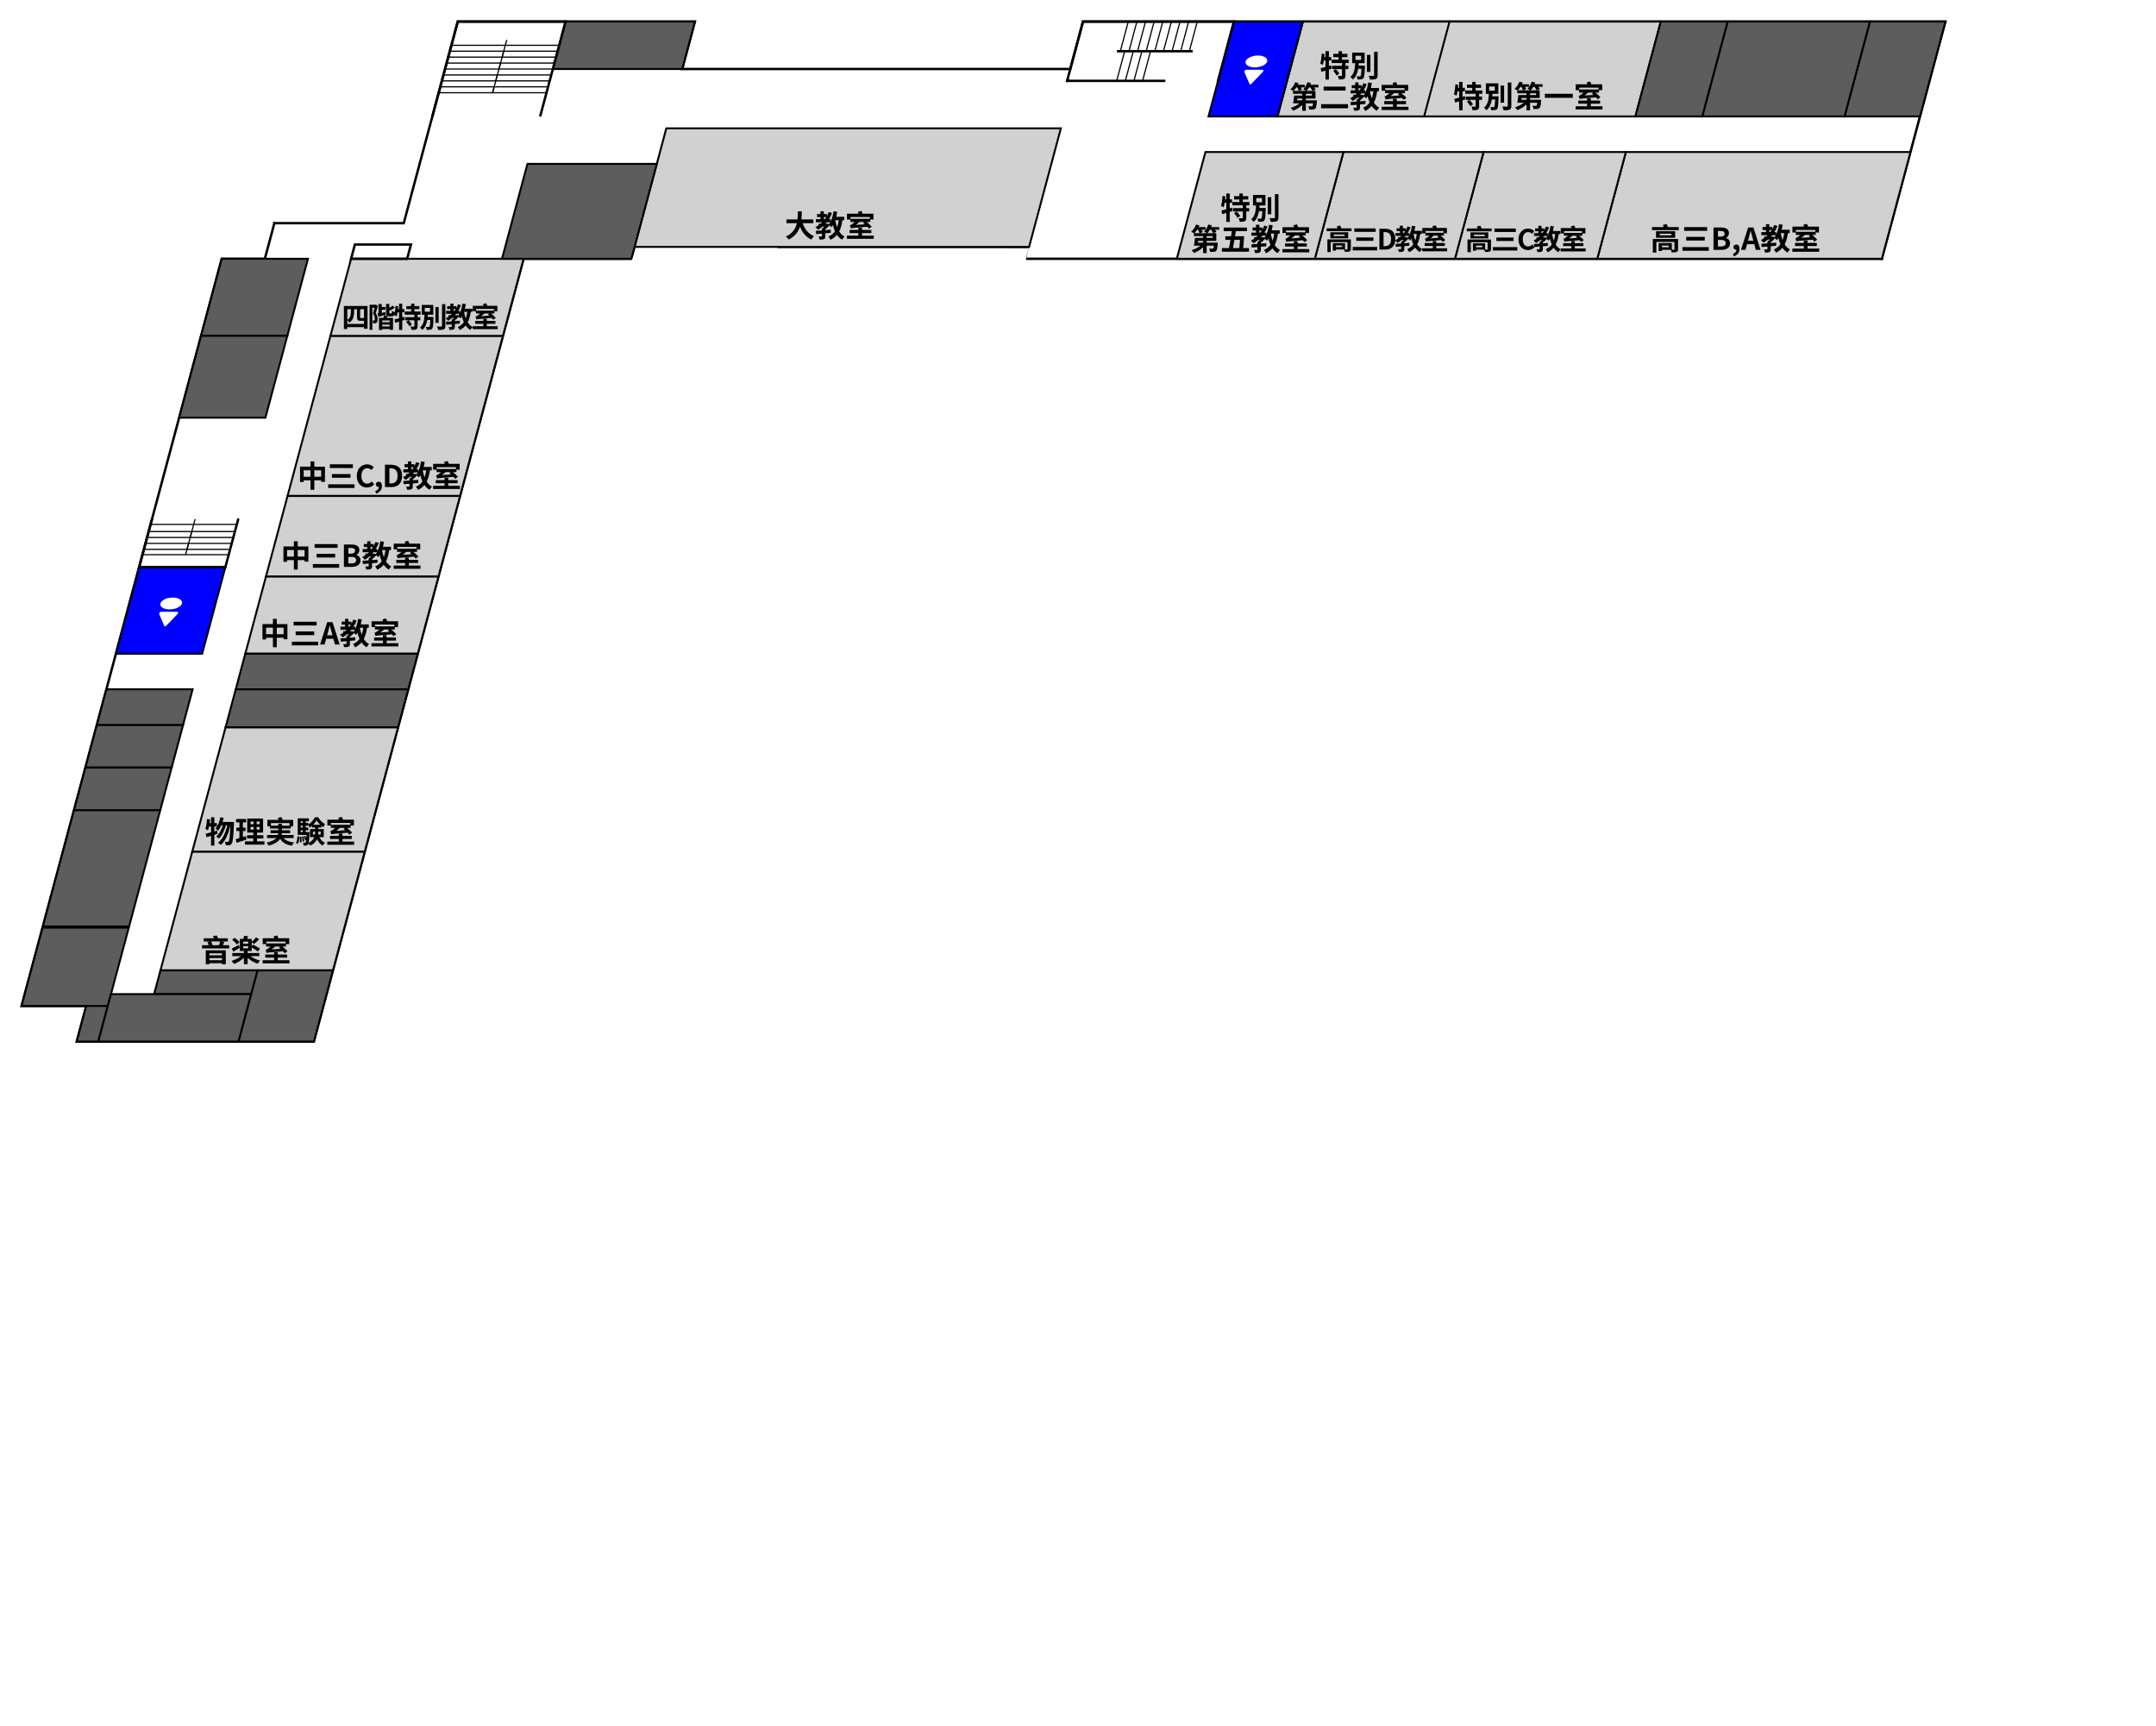
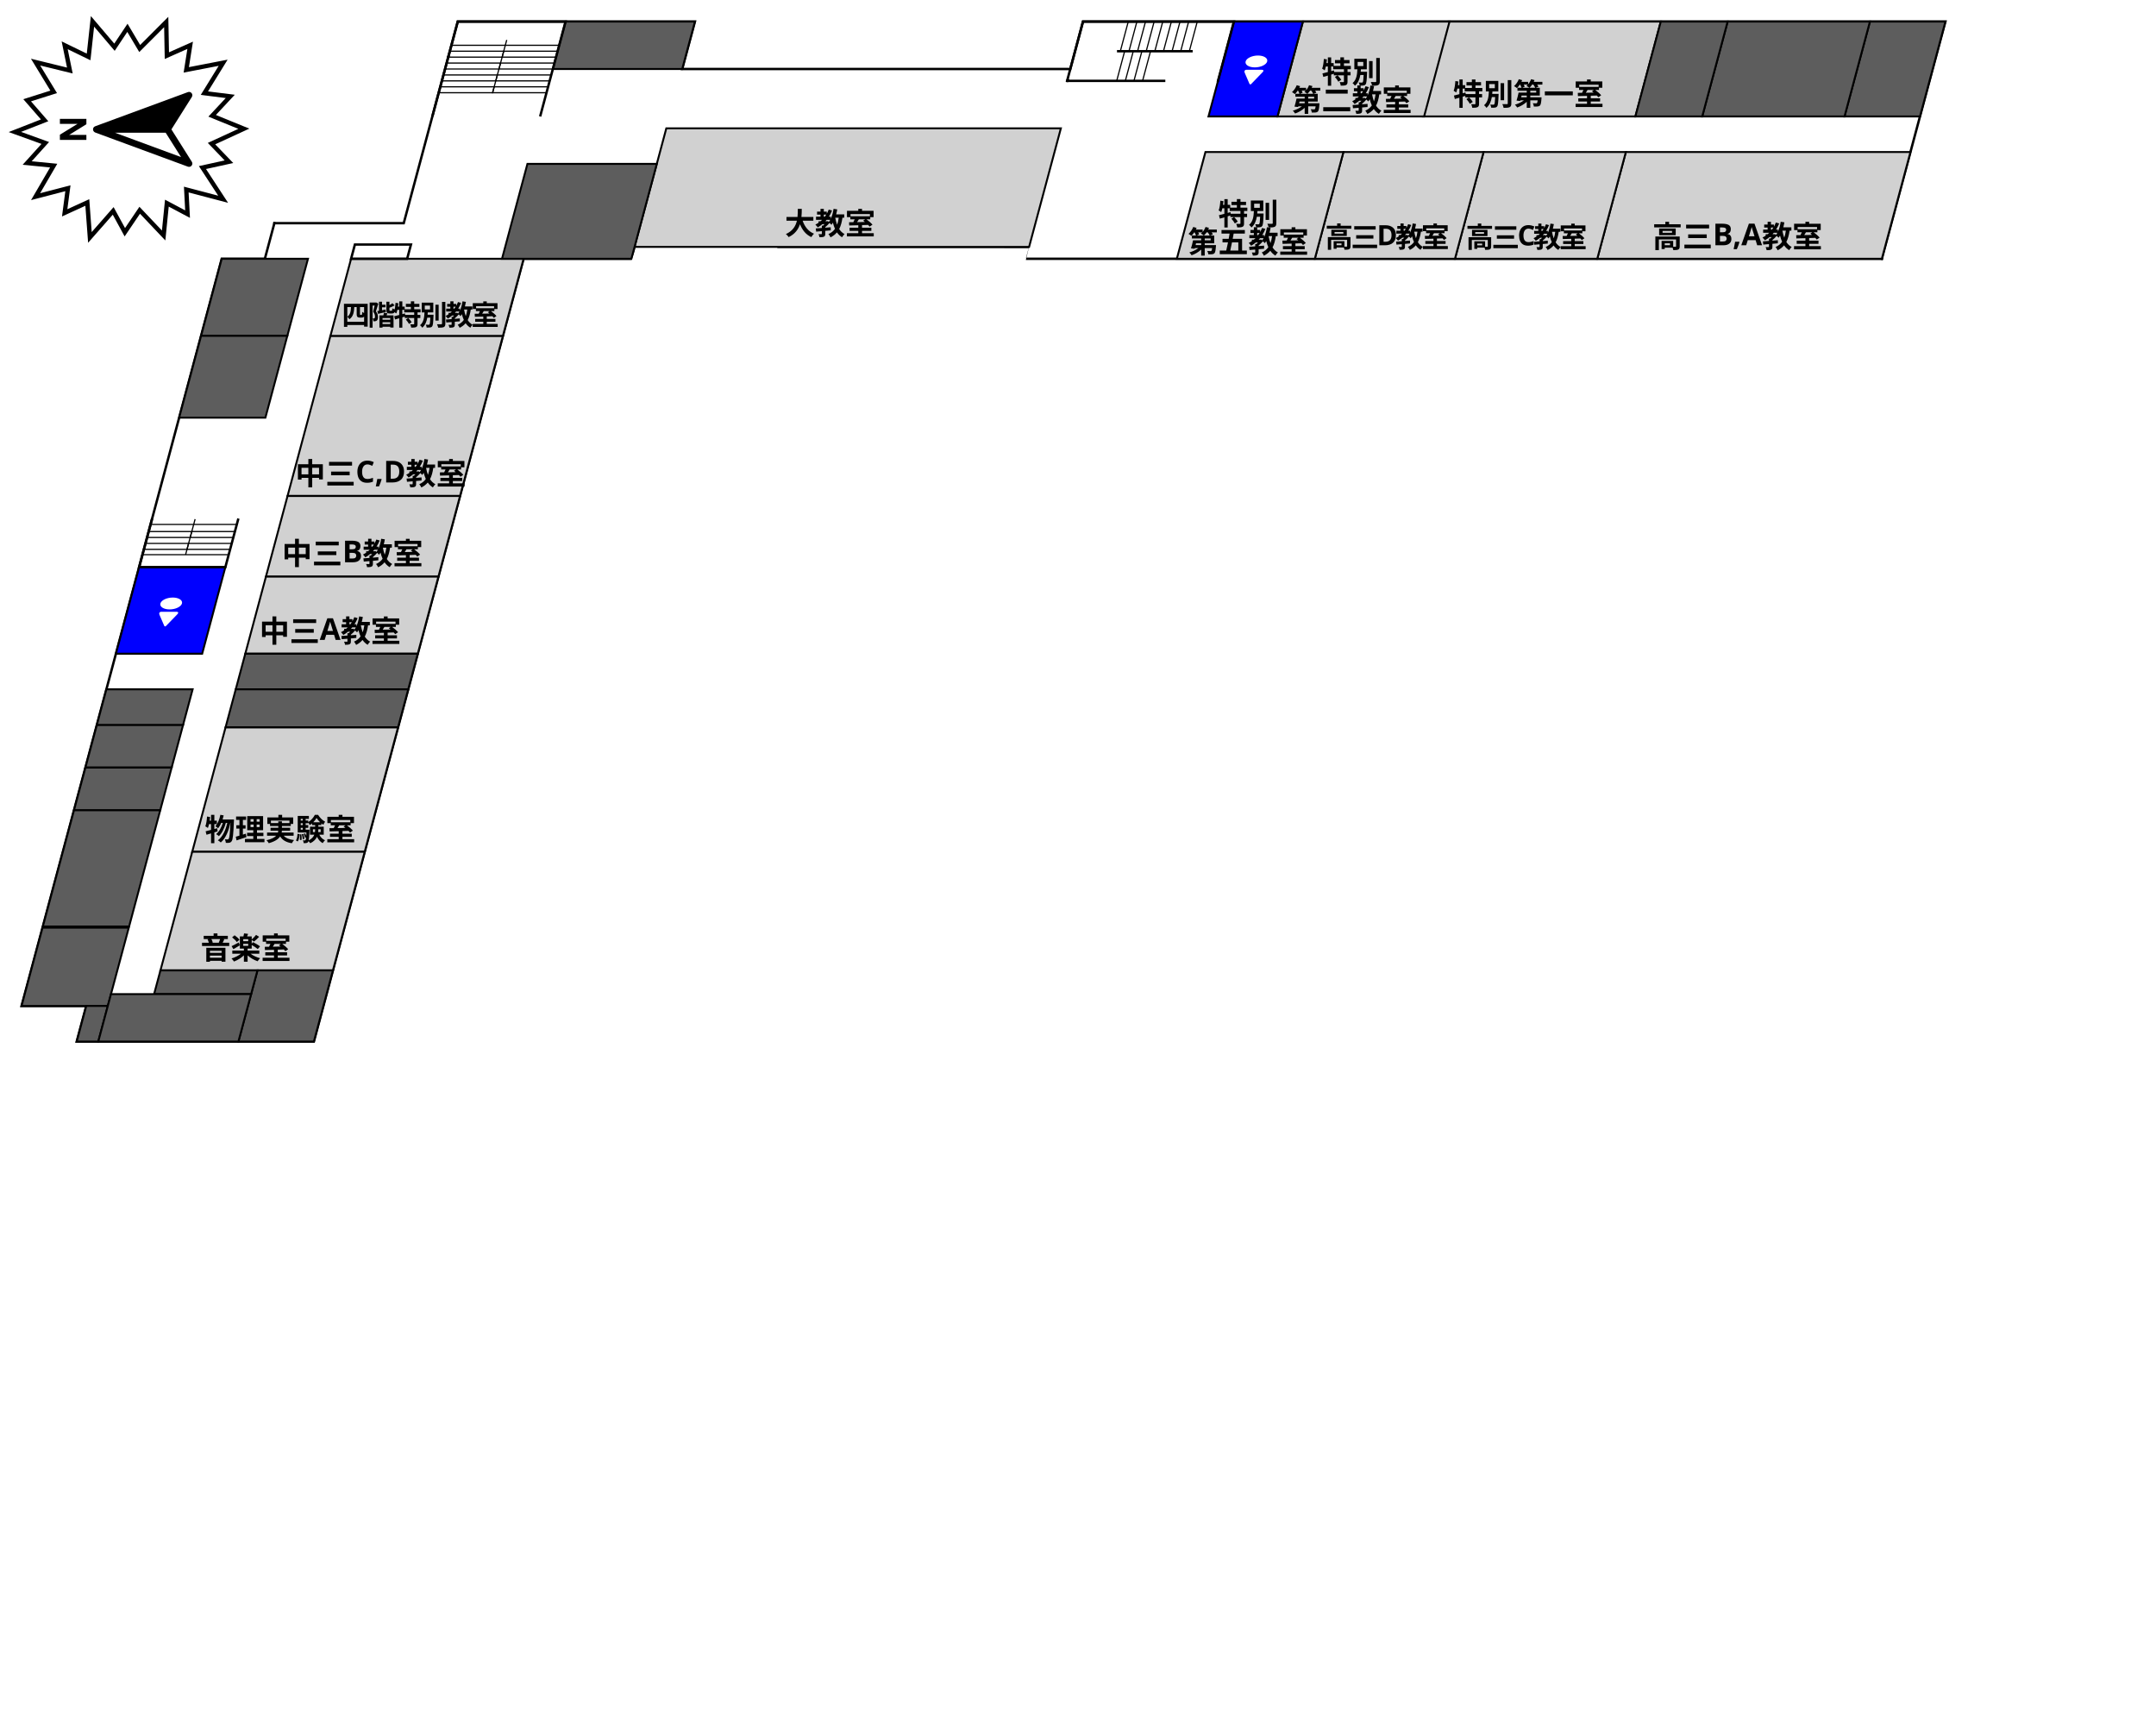
<svg xmlns="http://www.w3.org/2000/svg" style="isolation:isolate" viewBox="0 0 1000 800" width="1000pt" height="800pt">
  <defs>
-     <clipPath id="_clipPath_uE4kRS80VxpF4yp9EzUPrt4gfpquXYor">
+     <clipPath id="_clipPath_aPdEKrSSAlei8Hxrrlorql0KO9wNvhMu">
      <rect width="1000" height="800" />
    </clipPath>
  </defs>
-   <g clip-path="url(#_clipPath_uE4kRS80VxpF4yp9EzUPrt4gfpquXYor)">
+   <g clip-path="url(#_clipPath_aPdEKrSSAlei8Hxrrlorql0KO9wNvhMu)">
    <g style="isolation:isolate" id="outer">
      <path d=" M 872.844 120 L 902.319 10 L 502.319 10 L 496.424 32 L 316.424 32 L 322.319 10 L 212.319 10 L 207.898 26.5" id="パス" fill="none" vector-effect="non-scaling-stroke" stroke-width="1.483" stroke="rgb(0,0,0)" stroke-linejoin="miter" stroke-linecap="square" stroke-miterlimit="3" />
      <path d=" M 127.266 103.5 L 122.844 120 L 102.844 120 L 10 466.5 L 40 466.5 L 35.579 483 L 145.579 483 L 242.844 120 C 254.22 120 270.845 120 292.719 120 C 292.767 119.94 294.306 114.371 294.318 114.5 C 294.339 114.423 409.4 114.5 477.318 114.5 C 477.34 114.506 475.833 119.998 475.844 120 Q 619.165 120 872.844 120" id="パス" fill="none" vector-effect="non-scaling-stroke" stroke-width="1.483" stroke="rgb(0,0,0)" stroke-linejoin="miter" stroke-linecap="square" stroke-miterlimit="3" />
      <path d=" M 127.266 103.5 L 187.266 103.5 L 207.898 26.5" id="パス" fill="none" vector-effect="non-scaling-stroke" stroke-width="1.483" stroke="rgb(0,0,0)" stroke-linejoin="miter" stroke-linecap="square" stroke-miterlimit="3" />
    </g>
    <g style="isolation:isolate" id="booth">
      <path d=" M 872.844 120 L 740.844 120 L 754.108 70.5 L 886.108 70.5 L 872.844 120 Z " id="maps_H3A" fill="rgb(209,209,209)" vector-effect="non-scaling-stroke" stroke-width="1.187" stroke="rgb(0,0,0)" stroke-linejoin="miter" stroke-linecap="square" stroke-miterlimit="3" />
      <path d=" M 740.844 120 L 674.844 120 L 688.108 70.5 L 754.108 70.5 L 740.844 120 Z " id="maps_H3C" fill="rgb(209,209,209)" vector-effect="non-scaling-stroke" stroke-width="1.187" stroke="rgb(0,0,0)" stroke-linejoin="miter" stroke-linecap="square" stroke-miterlimit="3" />
      <path d=" M 674.844 120 L 609.844 120 L 623.108 70.5 L 688.108 70.5 L 674.844 120 Z " id="maps_H3D" fill="rgb(209,209,209)" vector-effect="non-scaling-stroke" stroke-width="1.187" stroke="rgb(0,0,0)" stroke-linejoin="miter" stroke-linecap="square" stroke-miterlimit="3" />
      <path d=" M 609.844 120 L 545.844 120 L 559.108 70.5 L 623.108 70.5 L 609.844 120 Z " id="maps_H3E" fill="rgb(209,209,209)" vector-effect="non-scaling-stroke" stroke-width="1.187" stroke="rgb(0,0,0)" stroke-linejoin="miter" stroke-linecap="square" stroke-miterlimit="3" />
      <path d=" M 153.265 155.75 L 133.37 230 L 213.37 230 L 233.265 155.75 L 153.265 155.75 Z " id="maps_M3D" fill="rgb(209,209,209)" vector-effect="non-scaling-stroke" stroke-width="1.187" stroke="rgb(0,0,0)" stroke-linejoin="miter" stroke-linecap="square" stroke-miterlimit="3" />
      <path d=" M 213.37 230 L 203.349 267.4 L 123.349 267.4 L 133.37 230 L 213.37 230 Z " id="maps_M3B" fill="rgb(209,209,209)" vector-effect="non-scaling-stroke" stroke-width="1.187" stroke="rgb(0,0,0)" stroke-linejoin="miter" stroke-linecap="square" stroke-miterlimit="3" />
      <path d=" M 203.349 267.4 L 193.77 303.15 L 113.77 303.15 L 123.349 267.4 L 203.349 267.4 Z " id="maps_M3A" fill="rgb(209,209,209)" vector-effect="non-scaling-stroke" stroke-width="1.187" stroke="rgb(0,0,0)" stroke-linejoin="miter" stroke-linecap="square" stroke-miterlimit="3" />
      <path d=" M 184.632 337.25 L 169.158 395 L 89.158 395 L 104.632 337.25 L 184.632 337.25 Z " id="maps_Physics" fill="rgb(209,209,209)" vector-effect="non-scaling-stroke" stroke-width="1.187" stroke="rgb(0,0,0)" stroke-linejoin="miter" stroke-linecap="square" stroke-miterlimit="3" />
      <path d=" M 169.158 395 L 154.421 450 L 74.421 450 L 89.158 395 L 169.158 395 Z " id="maps_Music" fill="rgb(209,209,209)" vector-effect="non-scaling-stroke" stroke-width="1.187" stroke="rgb(0,0,0)" stroke-linejoin="miter" stroke-linecap="square" stroke-miterlimit="3" />
      <path d=" M 758.529 54 L 660.029 54 L 671.819 10 L 770.319 10 L 758.529 54 Z " id="maps_SNo1" fill="rgb(209,209,209)" vector-effect="non-scaling-stroke" stroke-width="1.187" stroke="rgb(0,0,0)" stroke-linejoin="miter" stroke-linecap="square" stroke-miterlimit="3" />
      <path d=" M 660.529 54 L 592.529 54 L 604.319 10 L 672.319 10 L 660.529 54 Z " id="maps_SNo2" fill="rgb(209,209,209)" vector-effect="non-scaling-stroke" stroke-width="1.187" stroke="rgb(0,0,0)" stroke-linejoin="miter" stroke-linecap="square" stroke-miterlimit="3" />
      <path d=" M 477.318 114.5 L 492.055 59.5 L 309.055 59.5 L 294.318 114.5 L 477.318 114.5 Z " id="maps_Lroom" fill="rgb(209,209,209)" vector-effect="non-scaling-stroke" stroke-width="1.187" stroke="rgb(0,0,0)" stroke-linejoin="miter" stroke-linecap="square" stroke-miterlimit="3" />
      <path d=" M 242.844 120 L 175.344 120 L 162.844 120 L 153.265 155.75 L 233.265 155.75 L 242.844 120 Z " id="maps_SF41" fill="rgb(209,209,209)" vector-effect="non-scaling-stroke" stroke-width="1.187" stroke="rgb(0,0,0)" stroke-linejoin="miter" stroke-linecap="square" stroke-miterlimit="3" />
    </g>
    <g style="isolation:isolate" id="blank">
      <path d=" M 188.844 120 L 190.613 113.4 L 164.613 113.4 L 162.844 120 L 188.844 120 Z " id="パス" fill="none" vector-effect="non-scaling-stroke" stroke-width="1.483" stroke="rgb(0,0,0)" stroke-linejoin="miter" stroke-linecap="square" stroke-miterlimit="3" />
      <path d=" M 79.622 355.95 L 84.927 336.15 L 44.927 336.15 L 39.622 355.95 L 79.622 355.95 Z " id="パス" fill="rgb(93,93,93)" vector-effect="non-scaling-stroke" stroke-width="1.187" stroke="rgb(0,0,0)" stroke-linejoin="miter" stroke-linecap="square" stroke-miterlimit="3" />
      <path d=" M 74.316 375.75 L 79.622 355.95 L 39.622 355.95 L 34.316 375.75 L 74.316 375.75 Z " id="パス" fill="rgb(93,93,93)" vector-effect="non-scaling-stroke" stroke-width="1.187" stroke="rgb(0,0,0)" stroke-linejoin="miter" stroke-linecap="square" stroke-miterlimit="3" />
      <path d=" M 59.874 429.65 L 74.316 375.75 L 34.316 375.75 L 19.874 429.65 L 59.874 429.65 Z " id="パス" fill="rgb(93,93,93)" vector-effect="non-scaling-stroke" stroke-width="1.187" stroke="rgb(0,0,0)" stroke-linejoin="miter" stroke-linecap="square" stroke-miterlimit="3" />
      <path d=" M 50 466.5 L 59.727 430.2 L 19.727 430.2 L 10 466.5 L 50 466.5 Z " id="パス" fill="rgb(93,93,93)" vector-effect="non-scaling-stroke" stroke-width="1.187" stroke="rgb(0,0,0)" stroke-linejoin="miter" stroke-linecap="square" stroke-miterlimit="3" />
      <path d=" M 84.927 336.15 L 89.348 319.65 L 49.348 319.65 L 44.927 336.15 L 84.927 336.15 Z " id="パス" fill="rgb(93,93,93)" vector-effect="non-scaling-stroke" stroke-width="1.187" stroke="rgb(0,0,0)" stroke-linejoin="miter" stroke-linecap="square" stroke-miterlimit="3" />
      <path d=" M 142.844 120 L 133.265 155.75 L 93.265 155.75 L 102.844 120 L 142.844 120 Z " id="パス" fill="rgb(93,93,93)" vector-effect="non-scaling-stroke" stroke-width="1.187" stroke="rgb(0,0,0)" stroke-linejoin="miter" stroke-linecap="square" stroke-miterlimit="3" />
      <path d=" M 133.265 155.75 L 123.097 193.7 L 83.097 193.7 L 93.265 155.75 L 133.265 155.75 Z " id="Counseling_Room" fill="rgb(93,93,93)" vector-effect="non-scaling-stroke" stroke-width="1.187" stroke="rgb(0,0,0)" stroke-linejoin="miter" stroke-linecap="square" stroke-miterlimit="3" />
      <path d=" M 890.529 54 L 902.319 10 L 867.319 10 L 855.529 54 L 890.529 54 Z " id="StairE" fill="rgb(93,93,93)" vector-effect="non-scaling-stroke" stroke-width="1.187" stroke="rgb(0,0,0)" stroke-linejoin="miter" stroke-linecap="square" stroke-miterlimit="3" />
      <path d=" M 789.529 54 L 801.319 10 L 867.319 10 L 855.529 54 L 789.529 54 Z " id="Audiovisual_Preparation_Room" fill="rgb(93,93,93)" vector-effect="non-scaling-stroke" stroke-width="1.187" stroke="rgb(0,0,0)" stroke-linejoin="miter" stroke-linecap="square" stroke-miterlimit="3" />
      <path d=" M 254.634 76 L 244.634 76 L 232.844 120 L 292.844 120 L 296.774 105.333 L 304.634 76 L 254.634 76 Z " id="Student_Guidance_Office" fill="rgb(93,93,93)" vector-effect="non-scaling-stroke" stroke-width="1.187" stroke="rgb(0,0,0)" stroke-linejoin="miter" stroke-linecap="square" stroke-miterlimit="3" />
      <path d=" M 154.421 450 L 145.579 483 L 110.579 483 L 119.421 450 L 154.421 450 Z " id="パス" fill="rgb(93,93,93)" vector-effect="non-scaling-stroke" stroke-width="1.187" stroke="rgb(0,0,0)" stroke-linejoin="miter" stroke-linecap="square" stroke-miterlimit="3" />
      <path d=" M 140.27 303.15 L 156.395 303.15 L 193.77 303.15 L 189.348 319.65 L 109.348 319.65 L 113.77 303.15 L 140.27 303.15 Z " id="パス" fill="rgb(93,93,93)" vector-effect="non-scaling-stroke" stroke-width="1.187" stroke="rgb(0,0,0)" stroke-linejoin="miter" stroke-linecap="square" stroke-miterlimit="3" />
      <path d=" M 50 466.5 L 45.579 483 L 35.579 483 L 40 466.5 L 50 466.5 Z " id="パス" fill="rgb(93,93,93)" vector-effect="non-scaling-stroke" stroke-width="1.187" stroke="rgb(0,0,0)" stroke-linejoin="miter" stroke-linecap="square" stroke-miterlimit="3" />
      <path d=" M 789.529 54 L 758.529 54 L 770.319 10 L 801.319 10 L 789.529 54 Z " id="H1_StaffRoom" fill="rgb(93,93,93)" vector-effect="non-scaling-stroke" stroke-width="1.187" stroke="rgb(0,0,0)" stroke-linejoin="miter" stroke-linecap="square" stroke-miterlimit="3" />
      <path d=" M 316.424 32 L 256.424 32 L 262.319 10 L 322.319 10 L 316.424 32 Z " id="Interview_Room" fill="rgb(93,93,93)" vector-effect="non-scaling-stroke" stroke-width="1.187" stroke="rgb(0,0,0)" stroke-linejoin="miter" stroke-linecap="square" stroke-miterlimit="3" />
      <path d=" M 212.319 10 L 262.319 10 L 250.529 54 L 262.319 10 L 212.319 10 L 200.529 54 L 212.319 10 Z " fill-rule="evenodd" id="StairC" fill="none" vector-effect="non-scaling-stroke" stroke-width="1.483" stroke="rgb(0,0,0)" stroke-linejoin="miter" stroke-linecap="square" stroke-miterlimit="3" />
      <path d=" M 189.348 319.65 L 184.632 337.25 L 104.632 337.25 L 104.632 337.25 L 109.348 319.65 L 189.348 319.65 Z " id="パス" fill="rgb(93,93,93)" vector-effect="non-scaling-stroke" stroke-width="1.187" stroke="rgb(0,0,0)" stroke-linejoin="miter" stroke-linecap="square" stroke-miterlimit="3" />
      <path d=" M 74.421 450 L 71.474 461 L 116.474 461 L 119.421 450 L 74.421 450 Z " id="Path" fill="rgb(93,93,93)" vector-effect="non-scaling-stroke" stroke-width="1.187" stroke="rgb(0,0,0)" stroke-linejoin="miter" stroke-linecap="square" stroke-miterlimit="3" />
      <path d=" M 45.579 483 L 110.579 483 L 116.474 461 L 51.474 461 L 45.579 483 Z " id="パス" fill="rgb(93,93,93)" vector-effect="non-scaling-stroke" stroke-width="1.187" stroke="rgb(0,0,0)" stroke-linejoin="miter" stroke-linecap="square" stroke-miterlimit="3" />
    </g>
    <g style="isolation:isolate" id="special">
      <path d=" M 93.77 303.15 L 53.77 303.15 L 64.528 263 L 104.528 263 L 93.77 303.15 Z " id="パス" fill="rgb(0,0,255)" vector-effect="non-scaling-stroke" stroke-width="1.2" stroke="rgb(0,0,0)" stroke-linejoin="miter" stroke-linecap="square" stroke-miterlimit="3" />
      <path d=" M 560.529 54 L 572.319 10 L 604.319 10 L 592.529 54 L 560.529 54 Z " id="Toilet" fill="rgb(0,0,255)" vector-effect="non-scaling-stroke" stroke-width="1.2" stroke="rgb(0,0,0)" stroke-linejoin="miter" stroke-linecap="square" stroke-miterlimit="3" />
      <path d=" M 110.423 241 L 104.528 263 L 64.528 263 L 70.423 241" id="パス" fill="none" vector-effect="non-scaling-stroke" stroke-width="1.483" stroke="rgb(0,0,0)" stroke-linejoin="miter" stroke-linecap="square" stroke-miterlimit="3" />
      <path d=" M 494.95 37.5 L 502.319 10 L 572.319 10 L 564.95 37.5" id="パス" fill="none" vector-effect="non-scaling-stroke" stroke-width="1.483" stroke="rgb(0,0,0)" stroke-linejoin="miter" stroke-linecap="square" stroke-miterlimit="3" />
    </g>
    <g style="isolation:isolate" id="Decorations">
      <g style="isolation:isolate" id="stairB">
        <path d=" M 66.075 257.225 L 79.966 257.225 L 106.075 257.225 M 108.212 249.25 L 88.212 249.25 M 106.738 254.75 L 86.738 254.75 M 108.949 246.5 L 88.949 246.5 M 107.475 252 L 87.475 252 M 109.833 243.2 L 89.833 243.2 M 90.423 241 Q 87.817 250.725 86.149 256.95" fill-rule="evenodd" id="複合パス" fill="none" vector-effect="non-scaling-stroke" stroke-width="0.742" stroke="rgb(0,0,0)" stroke-linejoin="miter" stroke-linecap="square" stroke-miterlimit="3" />
        <path d=" M 66.738 254.75 L 86.738 254.75 L 87.475 252 L 67.475 252 L 68.212 249.25 L 88.212 249.25 L 88.949 246.5 L 68.949 246.5 L 69.833 243.2 L 89.833 243.2" id="パス" fill="none" vector-effect="non-scaling-stroke" stroke-width="0.742" stroke="rgb(0,0,0)" stroke-linejoin="miter" stroke-linecap="square" stroke-miterlimit="3" />
      </g>
      <g style="isolation:isolate" id="stairC">
        <path d=" M 234.371 21 L 259.371 21 L 258.635 23.75 L 233.635 23.75 L 232.898 26.5 L 257.898 26.5 L 257.161 29.25 L 232.161 29.25 L 231.424 32 L 256.424 32 L 255.687 34.75 L 230.687 34.75 L 229.95 37.5 L 254.95 37.5 L 254.213 40.25 L 229.213 40.25 L 228.476 43 L 253.476 43" id="パス" fill="none" vector-effect="non-scaling-stroke" stroke-width="0.742" stroke="rgb(0,0,0)" stroke-linejoin="miter" stroke-linecap="square" stroke-miterlimit="3" />
        <path d=" M 234.961 18.8 L 228.476 43 L 228.476 43 L 203.476 43 L 204.213 40.25 L 229.213 40.25 L 229.95 37.5 L 204.95 37.5 L 205.687 34.75 L 230.687 34.75 L 231.424 32 L 206.424 32 L 207.161 29.25 L 232.161 29.25 L 232.898 26.5 L 207.898 26.5 L 208.635 23.75 L 233.635 23.75 L 234.371 21 L 209.371 21" id="パス" fill="none" vector-effect="non-scaling-stroke" stroke-width="0.742" stroke="rgb(0,0,0)" stroke-linejoin="miter" stroke-linecap="square" stroke-miterlimit="3" />
      </g>
      <g style="isolation:isolate" id="stairD">
        <line x1="494.95" y1="37.5" x2="539.95" y2="37.5" id="パス" vector-effect="non-scaling-stroke" stroke-width="1.483" stroke="rgb(0,0,0)" stroke-linejoin="miter" stroke-linecap="square" stroke-miterlimit="3" />
        <line x1="518.635" y1="23.75" x2="552.635" y2="23.75" id="パス" vector-effect="non-scaling-stroke" stroke-width="1.483" stroke="rgb(0,0,0)" stroke-linejoin="miter" stroke-linecap="square" stroke-miterlimit="3" />
        <path d=" M 551.782 23.2 L 555.319 10 L 551.319 10 L 547.635 23.75 L 543.635 23.75 L 547.319 10 L 543.319 10 L 539.635 23.75 L 535.635 23.75 L 539.319 10 L 535.319 10 L 531.635 23.75 L 527.635 23.75 L 531.319 10 L 527.319 10 L 523.635 23.75 L 519.635 23.75 L 523.319 10 L 502.319 10 L 495.245 36.4 L 495.95 37.5 L 517.95 37.5 L 521.635 23.75 L 525.635 23.75 L 521.95 37.5 L 525.95 37.5 L 529.635 23.75 L 533.635 23.75 L 529.95 37.5" id="パス" fill="none" vector-effect="non-scaling-stroke" stroke-width="0.742" stroke="rgb(0,0,0)" stroke-linejoin="miter" stroke-linecap="square" stroke-miterlimit="3" />
      </g>
      <path d=" M 577.747 28.499 C 578.154 26.982 580.724 25.749 583.484 25.749 C 586.243 25.749 588.154 26.982 587.747 28.499 C 587.34 30.017 584.77 31.249 582.01 31.249 C 579.25 31.249 577.34 30.017 577.747 28.499 Z  M 579.506 38.818 L 577.303 33.711 C 576.978 32.96 577.38 32.349 578.198 32.349 L 585.232 32.349 C 586.051 32.349 586.253 32.827 585.684 33.415 L 580.315 38.966 C 580.03 39.26 579.668 39.194 579.506 38.818 Z " fill-rule="evenodd" id="複合パス" fill="rgb(255,255,255)" />
      <path d=" M 74.398 279.849 C 74.805 278.332 77.375 277.099 80.135 277.099 C 82.894 277.099 84.805 278.332 84.398 279.849 C 83.991 281.367 81.421 282.599 78.661 282.599 C 75.901 282.599 73.991 281.367 74.398 279.849 Z  M 76.157 290.168 L 73.954 285.061 C 73.629 284.31 74.031 283.699 74.849 283.699 L 81.883 283.699 C 82.702 283.699 82.904 284.177 82.335 284.765 L 76.966 290.316 C 76.681 290.61 76.319 290.544 76.157 290.168 Z " fill-rule="evenodd" id="複合パス" fill="rgb(255,255,255)" />
      <g style="isolation:isolate" id="Text" />
    </g>
-     <g clip-path="url(#_clipPath_im3HOz698GsR2QplFZ92bT4QTiGmTIIH)">
-       <text transform="matrix(1,0,0,1,93,445.88)" id="text_Music" style="font-family:'Noto Sans CJK SC';font-weight:700;font-size:14px;font-style:normal;fill:#000000;stroke:none;">音楽室</text>
+     <g clip-path="url(#_clipPath_Prgp2JeqEdV8KCLOw1fc5X9TEhR4MViL)">
+       <text transform="matrix(1,0,0,1,93,444.747)" id="text_Music" style="font-family:'Yu Gothic UI';font-weight:700;font-size:14px;font-style:normal;fill:#000000;stroke:none;">音楽室</text>
    </g>
    <defs>
-       <clipPath id="_clipPath_im3HOz698GsR2QplFZ92bT4QTiGmTIIH">
-         <rect x="0" y="0" width="79.985" height="20.72" transform="matrix(1,0,0,1,75.008,429.64)" />
+       <clipPath id="_clipPath_Prgp2JeqEdV8KCLOw1fc5X9TEhR4MViL">
+         <rect x="0" y="0" width="79.985" height="18.621" transform="matrix(1,0,0,1,75.008,429.64)" />
      </clipPath>
    </defs>
-     <g clip-path="url(#_clipPath_axjNt7DqJnAetjpXPyzzCZRoYasC3plq)">
-       <text transform="matrix(1,0,0,1,95,390.88)" id="text_Physics" style="font-family:'Noto Sans CJK SC';font-weight:700;font-size:14px;font-style:normal;fill:#000000;stroke:none;">物理実験室</text>
+     <g clip-path="url(#_clipPath_UjUcwCwz84Jyh1w3dSBtM5WXrbeWAwk3)">
+       <text transform="matrix(1,0,0,1,95,389.747)" id="text_Physics" style="font-family:'Yu Gothic UI';font-weight:700;font-size:14px;font-style:normal;fill:#000000;stroke:none;">物理実験室</text>
    </g>
    <defs>
-       <clipPath id="_clipPath_axjNt7DqJnAetjpXPyzzCZRoYasC3plq">
-         <rect x="0" y="0" width="79.985" height="20.72" transform="matrix(1,0,0,1,91.008,374.64)" />
+       <clipPath id="_clipPath_UjUcwCwz84Jyh1w3dSBtM5WXrbeWAwk3">
+         <rect x="0" y="0" width="79.985" height="18.621" transform="matrix(1,0,0,1,91.008,374.64)" />
      </clipPath>
    </defs>
-     <g clip-path="url(#_clipPath_hwmC0UEKPnisYXWI7B6G6SS57biiKaPq)">
-       <text transform="matrix(1,0,0,1,120.513,298.88)" id="text_M3A" style="font-family:'Noto Sans CJK SC';font-weight:700;font-size:14px;font-style:normal;fill:#000000;stroke:none;">中三A教室</text>
+     <g clip-path="url(#_clipPath_XfjaXbnRk9pcYNTFnRJg47C0xMSoxNq3)">
+       <text transform="matrix(1,0,0,1,120.3,297.747)" id="text_M3A" style="font-family:'Yu Gothic UI';font-weight:700;font-size:14px;font-style:normal;fill:#000000;stroke:none;">中三A教室</text>
    </g>
    <defs>
-       <clipPath id="_clipPath_hwmC0UEKPnisYXWI7B6G6SS57biiKaPq">
-         <rect x="0" y="0" width="79.985" height="20.72" transform="matrix(1,0,0,1,114.008,282.64)" />
+       <clipPath id="_clipPath_XfjaXbnRk9pcYNTFnRJg47C0xMSoxNq3">
+         <rect x="0" y="0" width="79.985" height="18.621" transform="matrix(1,0,0,1,114.008,282.64)" />
      </clipPath>
    </defs>
-     <g clip-path="url(#_clipPath_lViMuUxXh0TaYsZex6Rb1NLr7wOysls9)">
-       <text transform="matrix(1,0,0,1,137.932,225.88)" id="text_M3D" style="font-family:'Noto Sans CJK SC';font-weight:700;font-size:14px;font-style:normal;letter-spacing:-0.6;fill:#000000;stroke:none;">中三C,D教室</text>
+     <g clip-path="url(#_clipPath_khRDocRNizKBArQB7ZLBawKsRmb5tZYf)">
+       <text transform="matrix(1,0,0,1,136.947,224.747)" id="text_M3D" style="font-family:'Yu Gothic UI';font-weight:700;font-size:14px;font-style:normal;fill:#000000;stroke:none;">中三C,D教室</text>
    </g>
    <defs>
-       <clipPath id="_clipPath_lViMuUxXh0TaYsZex6Rb1NLr7wOysls9">
-         <rect x="0" y="0" width="85.992" height="20.72" transform="matrix(1,0,0,1,134.008,209.64)" />
+       <clipPath id="_clipPath_khRDocRNizKBArQB7ZLBawKsRmb5tZYf">
+         <rect x="0" y="0" width="85.992" height="18.621" transform="matrix(1,0,0,1,134.008,209.64)" />
      </clipPath>
    </defs>
-     <g clip-path="url(#_clipPath_1h80P0Ziif4XygsivOZeAeuMqoxyBUwd)">
-       <text transform="matrix(1,0,0,1,158.5,151.84)" id="text_SF41" style="font-family:'Noto Sans CJK SC';font-weight:700;font-size:13px;font-style:normal;letter-spacing:-1;fill:#000000;stroke:none;">四階特別教室</text>
+     <g clip-path="url(#_clipPath_sJOYWwGNOUmEKhiRzMjEljGy4sQ8n37f)">
+       <text transform="matrix(1,0,0,1,158.5,150.788)" id="text_SF41" style="font-family:'Yu Gothic UI';font-weight:700;font-size:13px;font-style:normal;letter-spacing:-1;fill:#000000;stroke:none;">四階特別教室</text>
    </g>
    <defs>
-       <clipPath id="_clipPath_1h80P0Ziif4XygsivOZeAeuMqoxyBUwd">
-         <rect x="0" y="0" width="96.992" height="19.24" transform="matrix(1,0,0,1,147.504,136.76)" />
+       <clipPath id="_clipPath_sJOYWwGNOUmEKhiRzMjEljGy4sQ8n37f">
+         <rect x="0" y="0" width="96.992" height="17.291" transform="matrix(1,0,0,1,147.504,136.76)" />
      </clipPath>
    </defs>
-     <g clip-path="url(#_clipPath_DAchD5wP1vIrKL59scbJtyh2NIpT05Ae)">
-       <text transform="matrix(1,0,0,1,364,109.88)" id="text_Lroom" style="font-family:'Noto Sans CJK SC';font-weight:700;font-size:14px;font-style:normal;fill:#000000;stroke:none;">大教室</text>
+     <g clip-path="url(#_clipPath_gfKZaoFB8Rpah0NP6NxZYHw12ZkYX9d3)">
+       <text transform="matrix(1,0,0,1,364,108.747)" id="text_Lroom" style="font-family:'Yu Gothic UI';font-weight:700;font-size:14px;font-style:normal;fill:#000000;stroke:none;">大教室</text>
    </g>
    <defs>
-       <clipPath id="_clipPath_DAchD5wP1vIrKL59scbJtyh2NIpT05Ae">
-         <rect x="0" y="0" width="181.992" height="20.72" transform="matrix(1,0,0,1,295.004,93.64)" />
+       <clipPath id="_clipPath_gfKZaoFB8Rpah0NP6NxZYHw12ZkYX9d3">
+         <rect x="0" y="0" width="181.992" height="18.621" transform="matrix(1,0,0,1,295.004,93.64)" />
      </clipPath>
    </defs>
-     <g clip-path="url(#_clipPath_eP4wD0IfAEOV0AMlQgyq806QfgsBFIB5)">
-       <text transform="matrix(1,0,0,1,566,101.628)" id="text_H3E" style="font-family:'Noto Sans CJK SC';font-weight:700;font-size:14px;font-style:normal;fill:#000000;stroke:none;">特別</text>
-       <text transform="matrix(1,0,0,1,552,116.132)" id="text_H3E" style="font-family:'Noto Sans CJK SC';font-weight:700;font-size:14px;font-style:normal;fill:#000000;stroke:none;">第五教室</text>
+     <g clip-path="url(#_clipPath_4Yt6kAaSPPetPlCsEsfrYS7O56iJS2XC)">
+       <text transform="matrix(1,0,0,1,565,104.23)" id="text_H3E" style="font-family:'Yu Gothic UI';font-weight:700;font-size:14px;font-style:normal;fill:#000000;stroke:none;">特別</text>
+       <text transform="matrix(1,0,0,1,551,117.265)" id="text_H3E" style="font-family:'Yu Gothic UI';font-weight:700;font-size:14px;font-style:normal;fill:#000000;stroke:none;">第五教室</text>
    </g>
    <defs>
-       <clipPath id="_clipPath_eP4wD0IfAEOV0AMlQgyq806QfgsBFIB5">
-         <rect x="0" y="0" width="64.498" height="35.224" transform="matrix(1,0,0,1,548.751,85.388)" />
+       <clipPath id="_clipPath_4Yt6kAaSPPetPlCsEsfrYS7O56iJS2XC">
+         <rect x="0" y="0" width="64.498" height="31.656" transform="matrix(1,0,0,1,547.751,89.123)" />
      </clipPath>
    </defs>
-     <g clip-path="url(#_clipPath_nYnOgxSI4dreIJ3sQH1A5hEKObyYXOk3)">
-       <text transform="matrix(1,0,0,1,612,35.628)" id="text_SNo2" style="font-family:'Noto Sans CJK SC';font-weight:700;font-size:14px;font-style:normal;fill:#000000;stroke:none;">特別</text>
-       <text transform="matrix(1,0,0,1,598,50.132)" id="text_SNo2" style="font-family:'Noto Sans CJK SC';font-weight:700;font-size:14px;font-style:normal;fill:#000000;stroke:none;">第二教室</text>
+     <g clip-path="url(#_clipPath_GcJNSMPAMqnw4PlGnudiRTm95L8eRfvf)">
+       <text transform="matrix(1,0,0,1,613,38.495)" id="text_SNo2" style="font-family:'Yu Gothic UI';font-weight:700;font-size:14px;font-style:normal;fill:#000000;stroke:none;">特別</text>
+       <text transform="matrix(1,0,0,1,599,51.53)" id="text_SNo2" style="font-family:'Yu Gothic UI';font-weight:700;font-size:14px;font-style:normal;fill:#000000;stroke:none;">第二教室</text>
    </g>
    <defs>
-       <clipPath id="_clipPath_nYnOgxSI4dreIJ3sQH1A5hEKObyYXOk3">
-         <rect x="0" y="0" width="68.625" height="35.224" transform="matrix(1,0,0,1,592.688,19.388)" />
+       <clipPath id="_clipPath_GcJNSMPAMqnw4PlGnudiRTm95L8eRfvf">
+         <rect x="0" y="0" width="68.625" height="31.656" transform="matrix(1,0,0,1,593.688,23.388)" />
      </clipPath>
    </defs>
-     <g clip-path="url(#_clipPath_bkmpTzimdF1xIh3cZiSbEL32DGt7sm8R)">
-       <text transform="matrix(1,0,0,1,674,49.88)" id="text_SNo1" style="font-family:'Noto Sans CJK SC';font-weight:700;font-size:14px;font-style:normal;fill:#000000;stroke:none;">特別第一室</text>
+     <g clip-path="url(#_clipPath_E0nD65nPXx5z8JFGzKiqKLXlSvweLJca)">
+       <text transform="matrix(1,0,0,1,674,48.747)" id="text_SNo1" style="font-family:'Yu Gothic UI';font-weight:700;font-size:14px;font-style:normal;fill:#000000;stroke:none;">特別第一室</text>
    </g>
    <defs>
-       <clipPath id="_clipPath_bkmpTzimdF1xIh3cZiSbEL32DGt7sm8R">
-         <rect x="0" y="0" width="98" height="20.72" transform="matrix(1,0,0,1,661,33.64)" />
+       <clipPath id="_clipPath_E0nD65nPXx5z8JFGzKiqKLXlSvweLJca">
+         <rect x="0" y="0" width="98" height="18.621" transform="matrix(1,0,0,1,661,33.64)" />
      </clipPath>
    </defs>
-     <g clip-path="url(#_clipPath_KE7TzmR1S7HlTIMWqLQmo2FvQUAk1Qc6)">
-       <text transform="matrix(1,0,0,1,614.608,115.72)" id="text_H3D" style="font-family:'Noto Sans CJK SC';font-weight:700;font-size:13px;font-style:normal;letter-spacing:-1;fill:#000000;stroke:none;">高三D教室</text>
+     <g clip-path="url(#_clipPath_H6SzeW7LEbr4234tQuwrTnrAHcGXZ7yc)">
+       <text transform="matrix(1,0,0,1,614.587,114.668)" id="text_H3D" style="font-family:'Yu Gothic UI';font-weight:700;font-size:13px;font-style:normal;letter-spacing:-1;fill:#000000;stroke:none;">高三D教室</text>
    </g>
    <defs>
-       <clipPath id="_clipPath_KE7TzmR1S7HlTIMWqLQmo2FvQUAk1Qc6">
-         <rect x="0" y="0" width="64.498" height="19.24" transform="matrix(1,0,0,1,612,100.64)" />
+       <clipPath id="_clipPath_H6SzeW7LEbr4234tQuwrTnrAHcGXZ7yc">
+         <rect x="0" y="0" width="64.498" height="17.291" transform="matrix(1,0,0,1,612,100.64)" />
      </clipPath>
    </defs>
-     <g clip-path="url(#_clipPath_WlMtnkKA80AgkhS7bkWDYn5ENAj6eKvS)">
-       <text transform="matrix(1,0,0,1,679.605,115.779)" id="text_H3C" style="font-family:'Noto Sans CJK SC';font-weight:700;font-size:13px;font-style:normal;letter-spacing:-1;fill:#000000;stroke:none;">高三C教室</text>
+     <g clip-path="url(#_clipPath_Mh5I1uV0MY91hHDhZMDE9F0CfA24rxrr)">
+       <text transform="matrix(1,0,0,1,679.838,114.728)" id="text_H3C" style="font-family:'Yu Gothic UI';font-weight:700;font-size:13px;font-style:normal;letter-spacing:-1;fill:#000000;stroke:none;">高三C教室</text>
    </g>
    <defs>
-       <clipPath id="_clipPath_WlMtnkKA80AgkhS7bkWDYn5ENAj6eKvS">
-         <rect x="0" y="0" width="66.249" height="19.24" transform="matrix(1,0,0,1,675.751,100.699)" />
+       <clipPath id="_clipPath_Mh5I1uV0MY91hHDhZMDE9F0CfA24rxrr">
+         <rect x="0" y="0" width="66.249" height="17.291" transform="matrix(1,0,0,1,675.751,100.699)" />
      </clipPath>
    </defs>
-     <g clip-path="url(#_clipPath_yWaTB3fzi88Z2jx0q3XWyKkH89P3HqAF)">
-       <text transform="matrix(1,0,0,1,765.471,115.88)" id="text_H3A" style="font-family:'Noto Sans CJK SC';font-weight:700;font-size:14px;font-style:normal;fill:#000000;stroke:none;">高三B,A教室</text>
+     <g clip-path="url(#_clipPath_pSBABCHvKMqCvrrrJDGYW8Tp8BvO09UP)">
+       <text transform="matrix(1,0,0,1,766.384,114.747)" id="text_H3A" style="font-family:'Yu Gothic UI';font-weight:700;font-size:14px;font-style:normal;fill:#000000;stroke:none;">高三B,A教室</text>
    </g>
    <defs>
-       <clipPath id="_clipPath_yWaTB3fzi88Z2jx0q3XWyKkH89P3HqAF">
-         <rect x="0" y="0" width="132.125" height="20.72" transform="matrix(1,0,0,1,739.938,99.64)" />
+       <clipPath id="_clipPath_pSBABCHvKMqCvrrrJDGYW8Tp8BvO09UP">
+         <rect x="0" y="0" width="132.125" height="18.621" transform="matrix(1,0,0,1,739.938,99.64)" />
      </clipPath>
    </defs>
-     <g clip-path="url(#_clipPath_RHVkocmOcb2ZiYuQWv8W59pmXA0ZuV2P)">
-       <text transform="matrix(1,0,0,1,130.233,262.88)" id="text_M3B" style="font-family:'Noto Sans CJK SC';font-weight:700;font-size:14px;font-style:normal;fill:#000000;stroke:none;">中三B教室</text>
+     <g clip-path="url(#_clipPath_whhPrqoEv6a80HutjcklKZcrBjdEgNhi)">
+       <text transform="matrix(1,0,0,1,130.772,261.747)" id="text_M3B" style="font-family:'Yu Gothic UI';font-weight:700;font-size:14px;font-style:normal;fill:#000000;stroke:none;">中三B教室</text>
    </g>
    <defs>
-       <clipPath id="_clipPath_RHVkocmOcb2ZiYuQWv8W59pmXA0ZuV2P">
-         <rect x="0" y="0" width="79.985" height="20.72" transform="matrix(1,0,0,1,124.008,246.64)" />
+       <clipPath id="_clipPath_whhPrqoEv6a80HutjcklKZcrBjdEgNhi">
+         <rect x="0" y="0" width="79.985" height="18.621" transform="matrix(1,0,0,1,124.008,246.64)" />
      </clipPath>
    </defs>
+     <g style="isolation:isolate" id="レイヤー 40">
+       <path d=" M 113.1 59.7 L 98.4 53.7 L 106.8 44.7 L 94.8 43.2 L 103.5 29.1 L 86.4 32.4 L 88.2 21 L 77.4 25.8 L 77.1 10.2 L 64.8 22.5 L 59.1 12.9 L 53.1 21.9 L 42.9 9.9 L 41.1 26.4 L 30 21 L 32.4 32.7 L 16.5 28.8 L 24.9 42.6 L 12.6 46.5 L 20.7 55.8 L 6.9 61.2 L 21 66.3 L 12.6 75.6 L 24.9 76.8 L 16.5 91.2 L 31.5 87.3 L 30 98.7 L 40.5 93.9 L 41.7 110.1 L 52.5 97.8 L 57.9 107.7 L 64.8 97.5 L 75.9 109.2 L 77.4 94.2 L 87 99.3 L 86.4 87.9 L 103.5 92.4 L 93.9 77.7 L 106.2 75 L 98.1 66.6 L 113.1 59.7 Z " id="パス" fill="none" vector-effect="non-scaling-stroke" stroke-width="2.7" stroke="rgb(0,0,0)" stroke-linejoin="miter" stroke-linecap="square" stroke-miterlimit="3" />
+       <path d=" M 27.78 64.874 L 40.067 64.874 L 40.067 62.57 L 32.054 62.57 L 40.067 57.616 L 40.067 55.126 L 27.78 55.126 L 27.78 57.431 L 35.984 57.431 L 27.78 62.46 L 27.78 64.874 Z  M 44.175 61.453 L 87.147 77.284 C 88.522 77.79 89.757 76.265 88.977 75.025 L 79.504 60 L 88.977 44.977 C 89.759 43.736 88.523 42.21 87.147 42.716 L 44.144 58.56 C 43.471 58.85 43.141 59.348 43.14 60.024 C 43.138 60.7 43.665 61.263 44.175 61.452 L 44.175 61.453 Z  M 53.286 61.536 L 76.841 61.536 L 83.969 72.84 L 53.286 61.536 Z " fill-rule="evenodd" id="north-arrow-n-svgrepo-com" fill="rgb(0,0,0)" />
+     </g>
  </g>
</svg>
